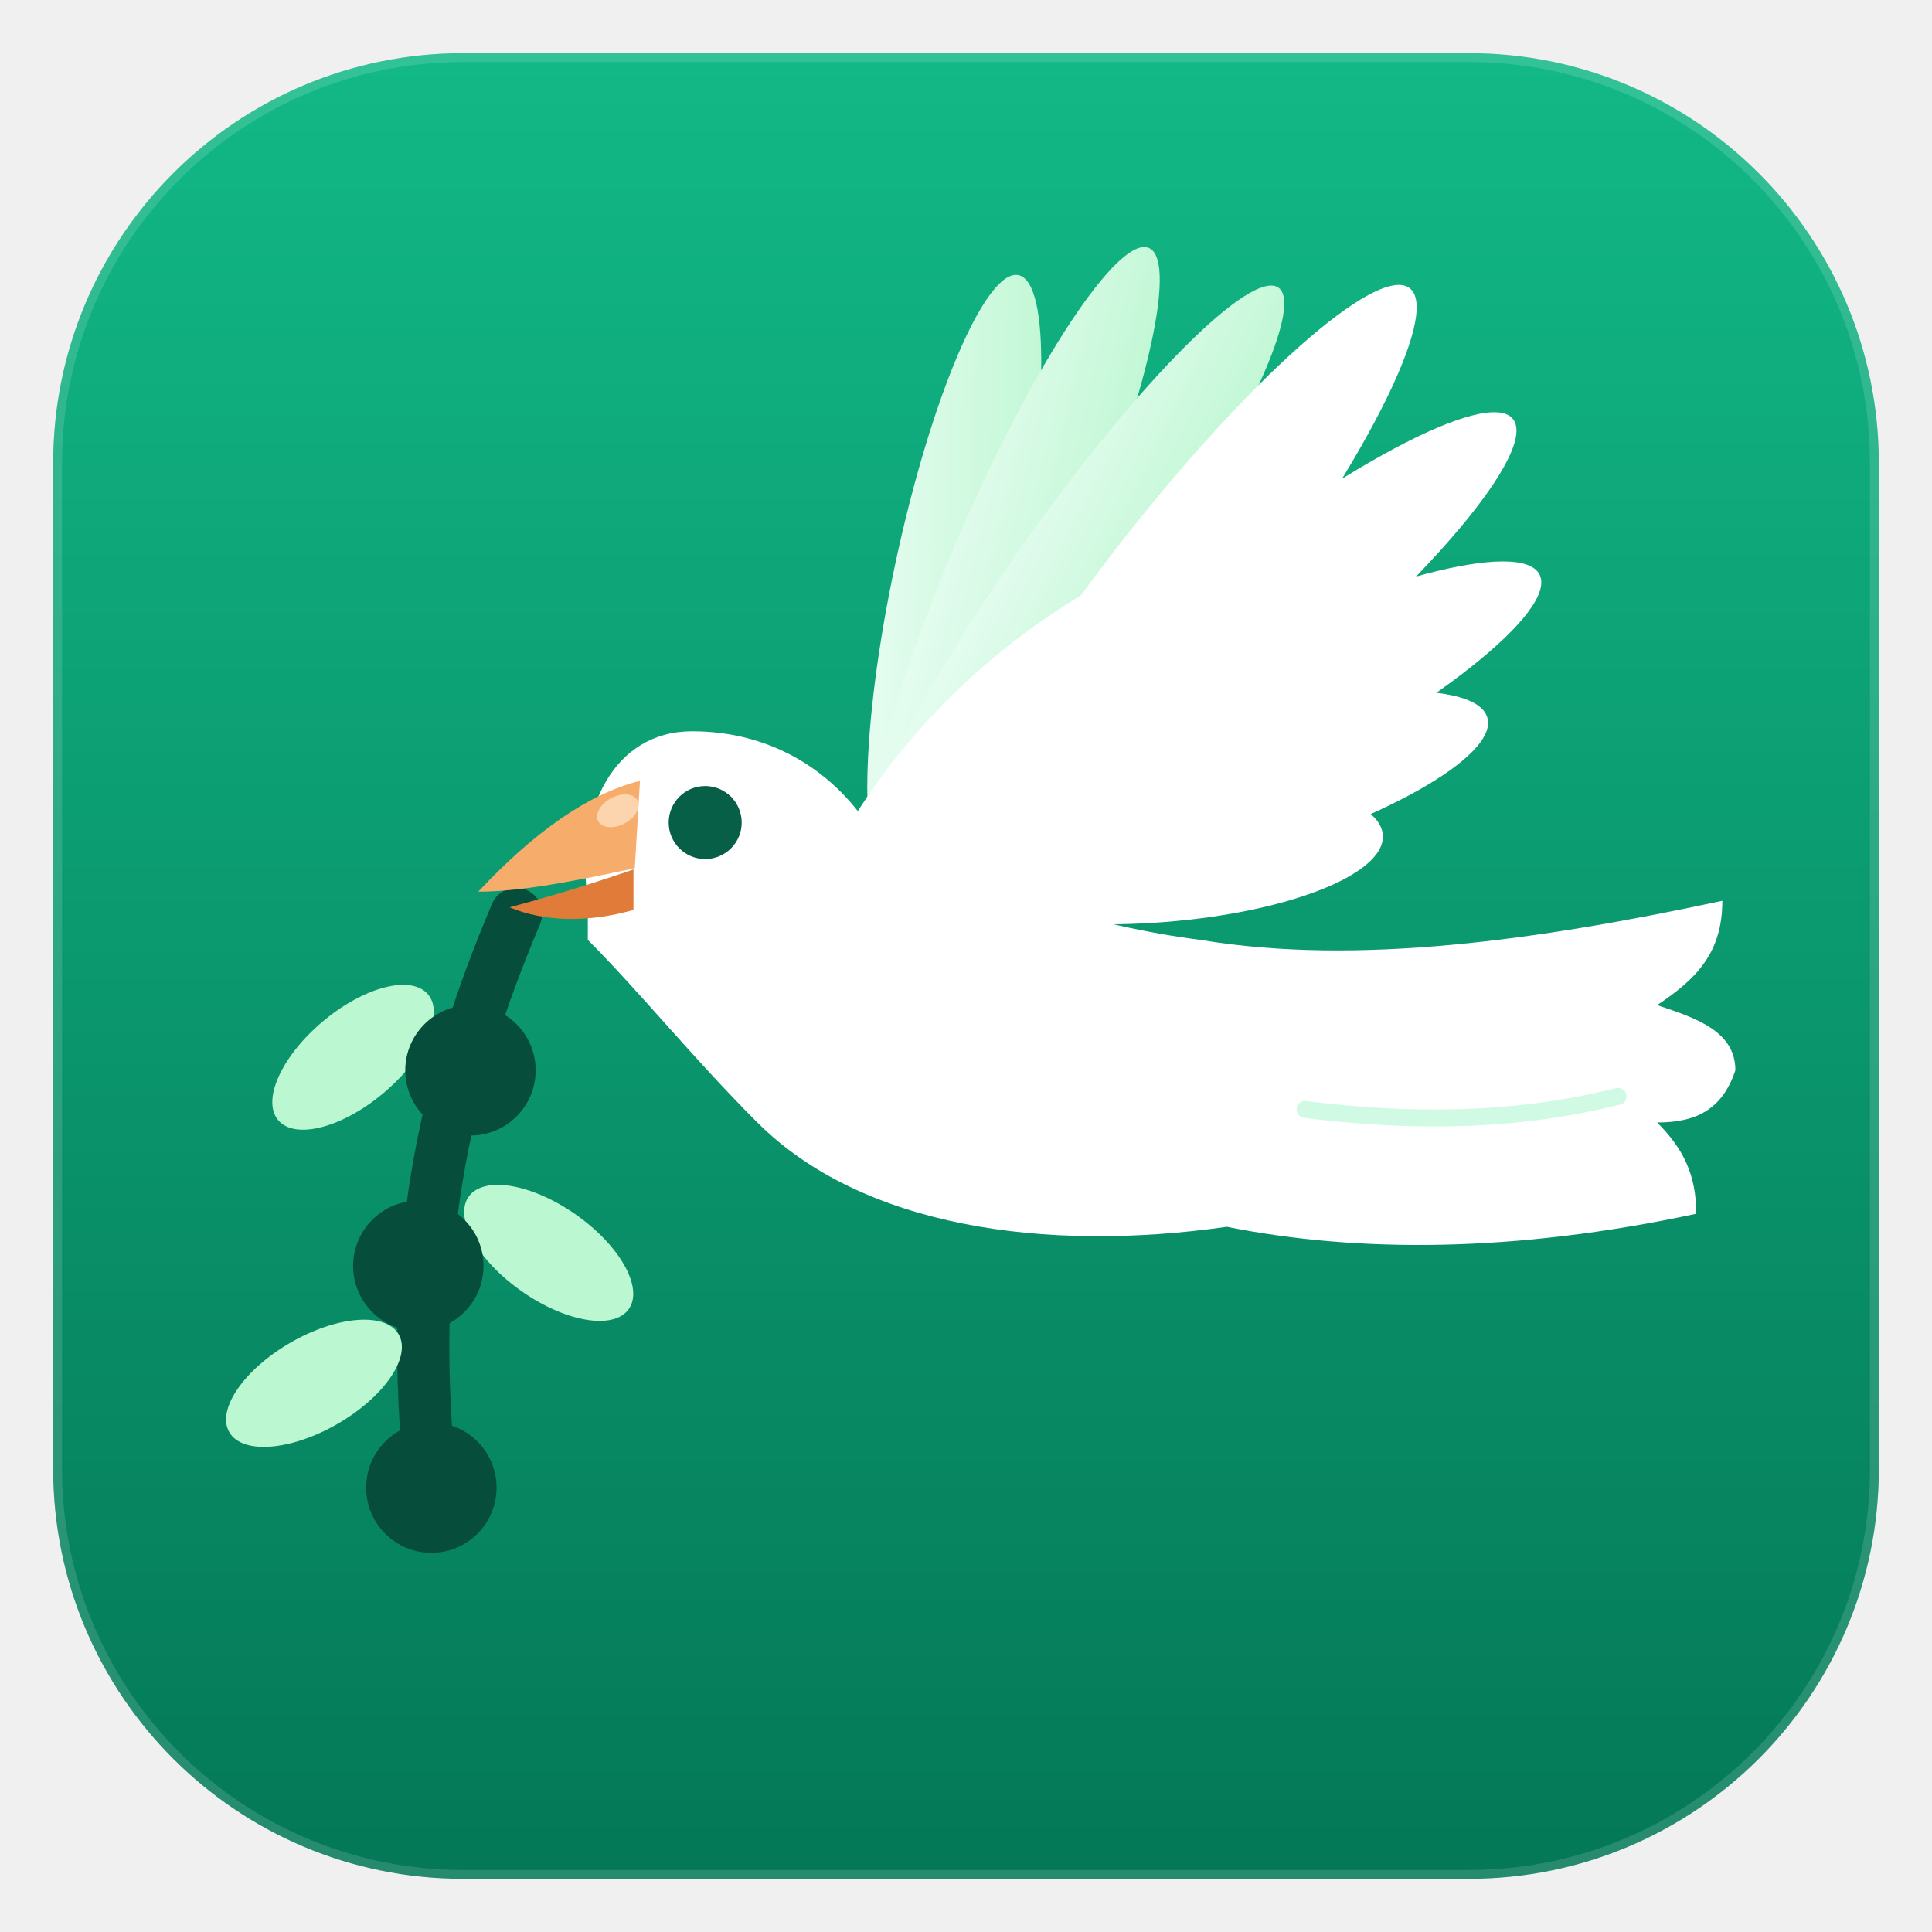
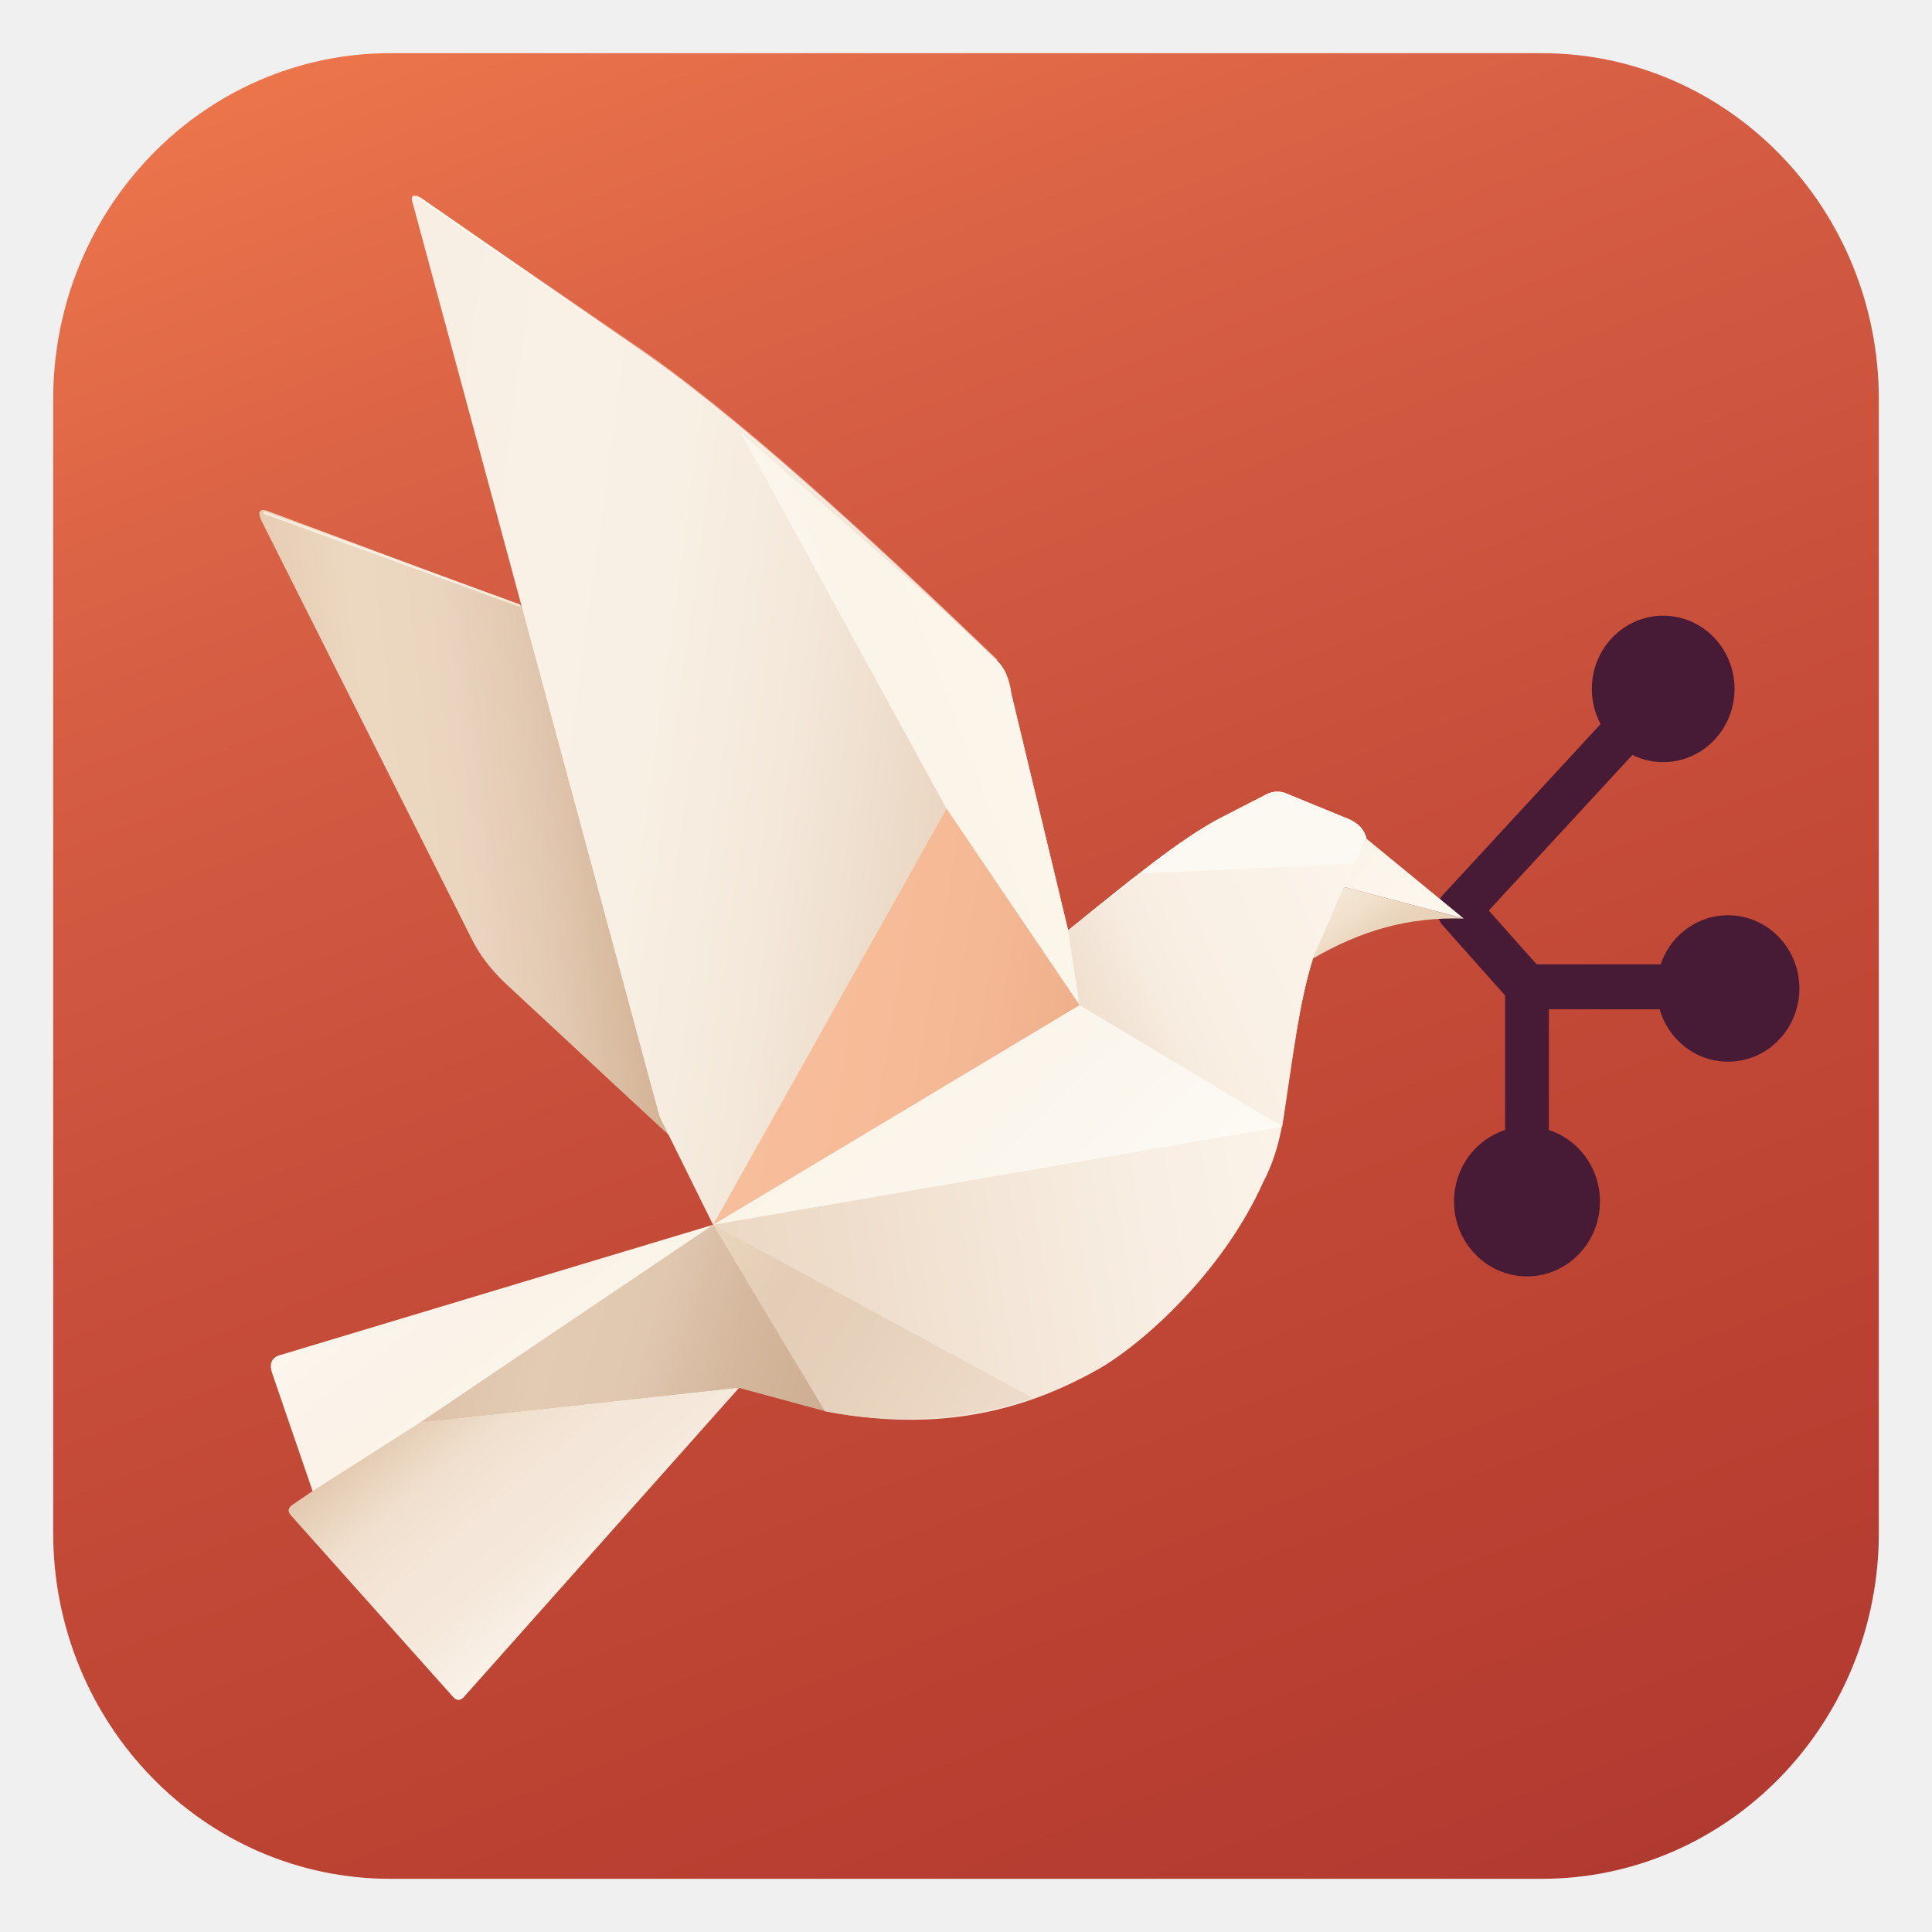
<svg xmlns="http://www.w3.org/2000/svg" viewBox="76 76 872 872" width="1024" height="1024">
  <defs>
-     <linearGradient id="tile" x1="0" y1="0" x2="0" y2="1">
-       <stop offset="0" stop-color="#12b886" />
-       <stop offset="1" stop-color="#047857" />
+     <linearGradient id="tile" gradientUnits="userSpaceOnUse" x1="376.4" y1="-38.5" x2="877.6" y2="1293.5">
+       <stop offset="0" stop-color="#f0794d" />
+       <stop offset="0.25" stop-color="#d75f44" />
+       <stop offset="0.5" stop-color="#c74e3a" />
+       <stop offset="0.75" stop-color="#bc4232" />
+       <stop offset="1" stop-color="#af3830" />
    </linearGradient>
-     <linearGradient id="far-wing" x1="0" y1="0" x2="1" y2="1">
-       <stop offset="0" stop-color="#ecfdf5" />
-       <stop offset="1" stop-color="#bbf7d0" />
+     <linearGradient id="rear-wing" gradientUnits="userSpaceOnUse" x1="216.7" y1="564.2" x2="425.2" y2="539.6">
+       <stop offset="0" stop-color="#e7cdb4" />
+       <stop offset="0.25" stop-color="#ecd8c1" />
+       <stop offset="0.5" stop-color="#ead4bf" />
+       <stop offset="0.75" stop-color="#e0c6ae" />
+       <stop offset="1" stop-color="#d2b192" />
+     </linearGradient>
+     <linearGradient id="wing-front" gradientUnits="userSpaceOnUse" x1="251.2" y1="416.4" x2="624" y2="469.3">
+       <stop offset="0" stop-color="#f8eee3" />
+       <stop offset="0.25" stop-color="#f9f1e6" />
+       <stop offset="0.5" stop-color="#f8f0e4" />
+       <stop offset="0.75" stop-color="#f3e7d9" />
+       <stop offset="1" stop-color="#ead6c2" />
+     </linearGradient>
+     <linearGradient id="wing-edge" gradientUnits="userSpaceOnUse" x1="664.3" y1="488.4" x2="571.2" y2="524.1">
+       <stop offset="0" stop-color="#fbf5eb" />
+       <stop offset="0.25" stop-color="#fbf5ea" />
+       <stop offset="0.5" stop-color="#fbf4e9" />
+       <stop offset="0.75" stop-color="#fbf4e9" />
+       <stop offset="1" stop-color="#fbf6ed" />
+     </linearGradient>
+     <linearGradient id="wing-fold" gradientUnits="userSpaceOnUse" x1="496.3" y1="638.5" x2="693.1" y2="673">
+       <stop offset="0" stop-color="#f6bf9c" />
+       <stop offset="0.25" stop-color="#f7bc99" />
+       <stop offset="0.5" stop-color="#f6ba97" />
+       <stop offset="0.75" stop-color="#f4b793" />
+       <stop offset="1" stop-color="#efaf8b" />
+     </linearGradient>
+     <linearGradient id="tail-top" gradientUnits="userSpaceOnUse" x1="248.6" y1="828.3" x2="306.7" y2="906">
+       <stop offset="0" stop-color="#fcf6ed" />
+       <stop offset="0.25" stop-color="#fbf4ea" />
+       <stop offset="0.5" stop-color="#fbf3e9" />
+       <stop offset="0.75" stop-color="#fbf3e8" />
+       <stop offset="1" stop-color="#fbf5e9" />
+     </linearGradient>
+     <linearGradient id="tail-inner" gradientUnits="userSpaceOnUse" x1="313.6" y1="824.6" x2="540.4" y2="893.7">
+       <stop offset="0" stop-color="#dec3a9" />
+       <stop offset="0.25" stop-color="#e2cab3" />
+       <stop offset="0.5" stop-color="#e0c7b0" />
+       <stop offset="0.75" stop-color="#d4b79c" />
+       <stop offset="1" stop-color="#cdae93" />
+     </linearGradient>
+     <linearGradient id="tail-bottom" gradientUnits="userSpaceOnUse" x1="378" y1="1017.2" x2="281.6" y2="897.5">
+       <stop offset="0" stop-color="#faf2e8" />
+       <stop offset="0.25" stop-color="#f5e9dc" />
+       <stop offset="0.5" stop-color="#f4e6d8" />
+       <stop offset="0.75" stop-color="#f0dfcd" />
+       <stop offset="1" stop-color="#e3cab1" />
+     </linearGradient>
+     <linearGradient id="neck" gradientUnits="userSpaceOnUse" x1="876.3" y1="586" x2="704.1" y2="666.3">
+       <stop offset="0" stop-color="#fcf5ec" />
+       <stop offset="0.25" stop-color="#faf2e7" />
+       <stop offset="0.5" stop-color="#faf1e6" />
+       <stop offset="0.75" stop-color="#f7ece0" />
+       <stop offset="1" stop-color="#efdfce" />
+     </linearGradient>
+     <linearGradient id="breast-top" gradientUnits="userSpaceOnUse" x1="739.4" y1="801" x2="605.8" y2="657.5">
+       <stop offset="0" stop-color="#fdfbf5" />
+       <stop offset="0.25" stop-color="#fcf8f2" />
+       <stop offset="0.5" stop-color="#fbf6ee" />
+       <stop offset="0.75" stop-color="#fbf5eb" />
+       <stop offset="1" stop-color="#fbf5e9" />
+     </linearGradient>
+     <linearGradient id="breast-bottom" gradientUnits="userSpaceOnUse" x1="834.6" y1="797.2" x2="483.8" y2="857.6">
+       <stop offset="0" stop-color="#fbf3e9" />
+       <stop offset="0.25" stop-color="#f8eee3" />
+       <stop offset="0.5" stop-color="#f4e7d9" />
+       <stop offset="0.75" stop-color="#efdecd" />
+       <stop offset="1" stop-color="#ecd8c3" />
+     </linearGradient>
+     <linearGradient id="belly" gradientUnits="userSpaceOnUse" x1="647.8" y1="919.1" x2="459.8" y2="800.8">
+       <stop offset="0" stop-color="#eedccb" />
+       <stop offset="0.25" stop-color="#ead6c2" />
+       <stop offset="0.5" stop-color="#e5d0bb" />
+       <stop offset="0.75" stop-color="#e4cdb7" />
+       <stop offset="1" stop-color="#e9d5bc" />
+     </linearGradient>
+     <linearGradient id="beak-top" gradientUnits="userSpaceOnUse" x1="874" y1="551" x2="934" y2="599">
+       <stop offset="0" stop-color="#fbf4e9" />
+       <stop offset="0.25" stop-color="#fcf5eb" />
+       <stop offset="0.5" stop-color="#fcf6ec" />
+       <stop offset="0.75" stop-color="#fcf6ec" />
+       <stop offset="1" stop-color="#faf4e9" />
+     </linearGradient>
+     <linearGradient id="beak-bottom" gradientUnits="userSpaceOnUse" x1="860" y1="580" x2="883" y2="613">
+       <stop offset="0" stop-color="#f4e7d6" />
+       <stop offset="0.25" stop-color="#f2e3d0" />
+       <stop offset="0.5" stop-color="#efdec9" />
+       <stop offset="0.75" stop-color="#ebd6bf" />
+       <stop offset="1" stop-color="#e8d2b8" />
    </linearGradient>
  </defs>
-   <rect x="100" y="100" width="824" height="824" rx="185" fill="url(#tile)" />
-   <rect x="102" y="102" width="820" height="820" rx="183" fill="none" stroke="#ffffff" stroke-opacity="0.14" stroke-width="4" />
-   <g transform="translate(100 100) scale(5.885714) translate(4 4)">
-     <g fill="url(#far-wing)">
-       <ellipse cx="65.1" cy="36.0" rx="23.5" ry="4.6" transform="rotate(-77.9 65.1 36.0)" />
-       <ellipse cx="69.7" cy="34.8" rx="26.0" ry="4.6" transform="rotate(-66.6 69.7 34.8)" />
-       <ellipse cx="74.3" cy="36.1" rx="27.1" ry="4.6" transform="rotate(-54.7 74.3 36.1)" />
+   <g transform="translate(100 100) scale(0.731794 0.75114) translate(-64 -79)">
+     <g id="background">
+       <rect x="64" y="79" width="1126" height="1097" rx="208" ry="208" fill="url(#tile)" />
    </g>
-     <path d="M37 61 C36 54 39 48 45 48 C51 48 56 51 59 56 C66 60 76 63 84 64 C96 66 110 64 124 61 C124 65 122 67 119 69 C122 70 125 71 125 74 C124 77 122 78 119 78 C121 80 122 82 122 85 C108 88 96 88 86 86 C72 88 58 86 50 78 C45 73 41 68 37 64 Z" fill="#ffffff" />
-     <g fill="#ffffff">
-       <ellipse cx="81.8" cy="37.6" rx="29.8" ry="5.6" transform="rotate(-52.3 81.8 37.6)" />
-       <ellipse cx="85.4" cy="42.3" rx="29.0" ry="5.6" transform="rotate(-39.0 85.4 42.3)" />
-       <ellipse cx="86.2" cy="47.9" rx="26.6" ry="5.6" transform="rotate(-26.6 86.2 47.9)" />
-       <ellipse cx="84.1" cy="53.0" rx="22.7" ry="5.6" transform="rotate(-15.4 84.1 53.0)" />
-       <ellipse cx="80.0" cy="57.1" rx="18.0" ry="5.6" transform="rotate(-3.6 80.0 57.1)" />
+     <g id="git-branch" fill="#471a36">
+       <path d="M973 769V640L931 594L1057 461M973 640H1097" fill="none" stroke="#471a36" stroke-width="27" stroke-linejoin="round" />
+       <circle cx="1057" cy="461" r="44" />
+       <circle cx="1097" cy="641" r="44" />
+       <circle cx="973" cy="769" r="45" />
    </g>
-     <path d="M56 57 C62 46 72 38 82 34 C87 40 87 49 82 57 C76 62 66 62 56 57 Z" fill="#ffffff" />
-     <g fill="none" stroke-linecap="round">
-       <path d="M92 77 C100 78 108 78 116 76" stroke="#d1fae5" stroke-width="1.3" />
+     <g id="tail">
+       <path d="M471 783L205 861Q196 863 199 872L224 943L487 881Z" fill="url(#tail-top)" />
+       <path d="M471 783L540 895L487 881L290 902Z" fill="url(#tail-inner)" />
+       <path d="M224 943L290 902L487 881L318 1066Q314 1071 310 1066L211 958Q207 954 212 951Z" fill="url(#tail-bottom)" />
    </g>
-     <circle cx="46" cy="55" r="2.8" fill="#065f46" />
-     <path d="M31.5 62 C26 75 23 88 25 106" fill="none" stroke="#064e3b" stroke-width="4" stroke-linecap="round" />
-     <path d="M40.5 58.6 C37 59.8 34 60.7 31 61.5 C33.6 62.6 37 62.7 40.5 61.7 Z" fill="#e07b39" />
-     <path d="M41 51.8 C37 52.8 32.8 55.8 28.6 60.3 C32 60.3 36.4 59.4 40.6 58.5 Z" fill="#f6ad6b" />
-     <ellipse cx="39.3" cy="54.1" rx="1.7" ry="1.1" fill="#fcd5ae" transform="rotate(-28 39.3 54.1)" />
-     <ellipse cx="19" cy="73" rx="7.5" ry="3.6" fill="#bbf7d0" transform="rotate(-40 19 73)" />
-     <ellipse cx="34" cy="88" rx="7.5" ry="3.6" fill="#bbf7d0" transform="rotate(35 34 88)" />
-     <ellipse cx="16" cy="98" rx="7.5" ry="3.6" fill="#bbf7d0" transform="rotate(-30 16 98)" />
-     <circle cx="28" cy="74" r="5" fill="#064e3b" />
-     <circle cx="24" cy="89" r="5" fill="#064e3b" />
-     <circle cx="25" cy="106" r="5" fill="#064e3b" />
+     <g id="rear-wing-layer">
+       <path d="M196 354L353 411L448 733L343 638Q329 625 322 611L193 361Q190 355 192 354Q193 353 196 354Z" fill="url(#rear-wing)" />
+       <path d="M194 355L352 411" fill="none" stroke="#fff9ed" stroke-width="1.5" stroke-opacity=".7" />
+     </g>
+     <g id="body">
+       <path d="M471 783L690 606C727 577 759 551 785 538L811 525Q818 521 825 524L860 538Q872 542 874 551L841 623C832 651 829 681 824 708C822 731 816 747 810 758C787 808 741 851 710 869C658 898 604 907 540 895Z" fill="url(#breast-bottom)" />
+       <path d="M690 606C727 577 759 551 785 538L811 525Q818 521 825 524L860 538Q872 542 874 551L867 566L735 572Z" fill="#fcf9f2" />
+       <path d="M690 606L735 572L867 566L841 623C832 651 829 681 822 724L697 651Z" fill="url(#neck)" />
+       <path d="M471 783L697 651L822 724Z" fill="url(#breast-top)" />
+       <path d="M471 783L668 887C626 901 580 903 540 895Z" fill="url(#belly)" />
+     </g>
+     <g id="foreground-wing">
+       <path d="M291 166L421 254C482 294 565 368 646 444Q653 450 655 464L690 606L697 651L471 783L438 718L286 170Q283 162 291 166Z" fill="url(#wing-front)" />
+       <path d="M488 307C542 353 596 397 646 444Q653 450 655 464L690 606L697 651L615 533Z" fill="url(#wing-edge)" />
+       <path d="M615 533L697 651L471 783Z" fill="url(#wing-fold)" />
+       <path d="M288 165L421 254C482 294 565 368 646 444" fill="none" stroke="#fffaf1" stroke-width="1.3" stroke-opacity=".6" />
+     </g>
+     <g id="beak">
+       <path d="M874 551L934 599L860 580Z" fill="url(#beak-top)" />
+       <path d="M860 580L934 599C900 598 871 606 841 623Z" fill="url(#beak-bottom)" />
+     </g>
  </g>
</svg>
